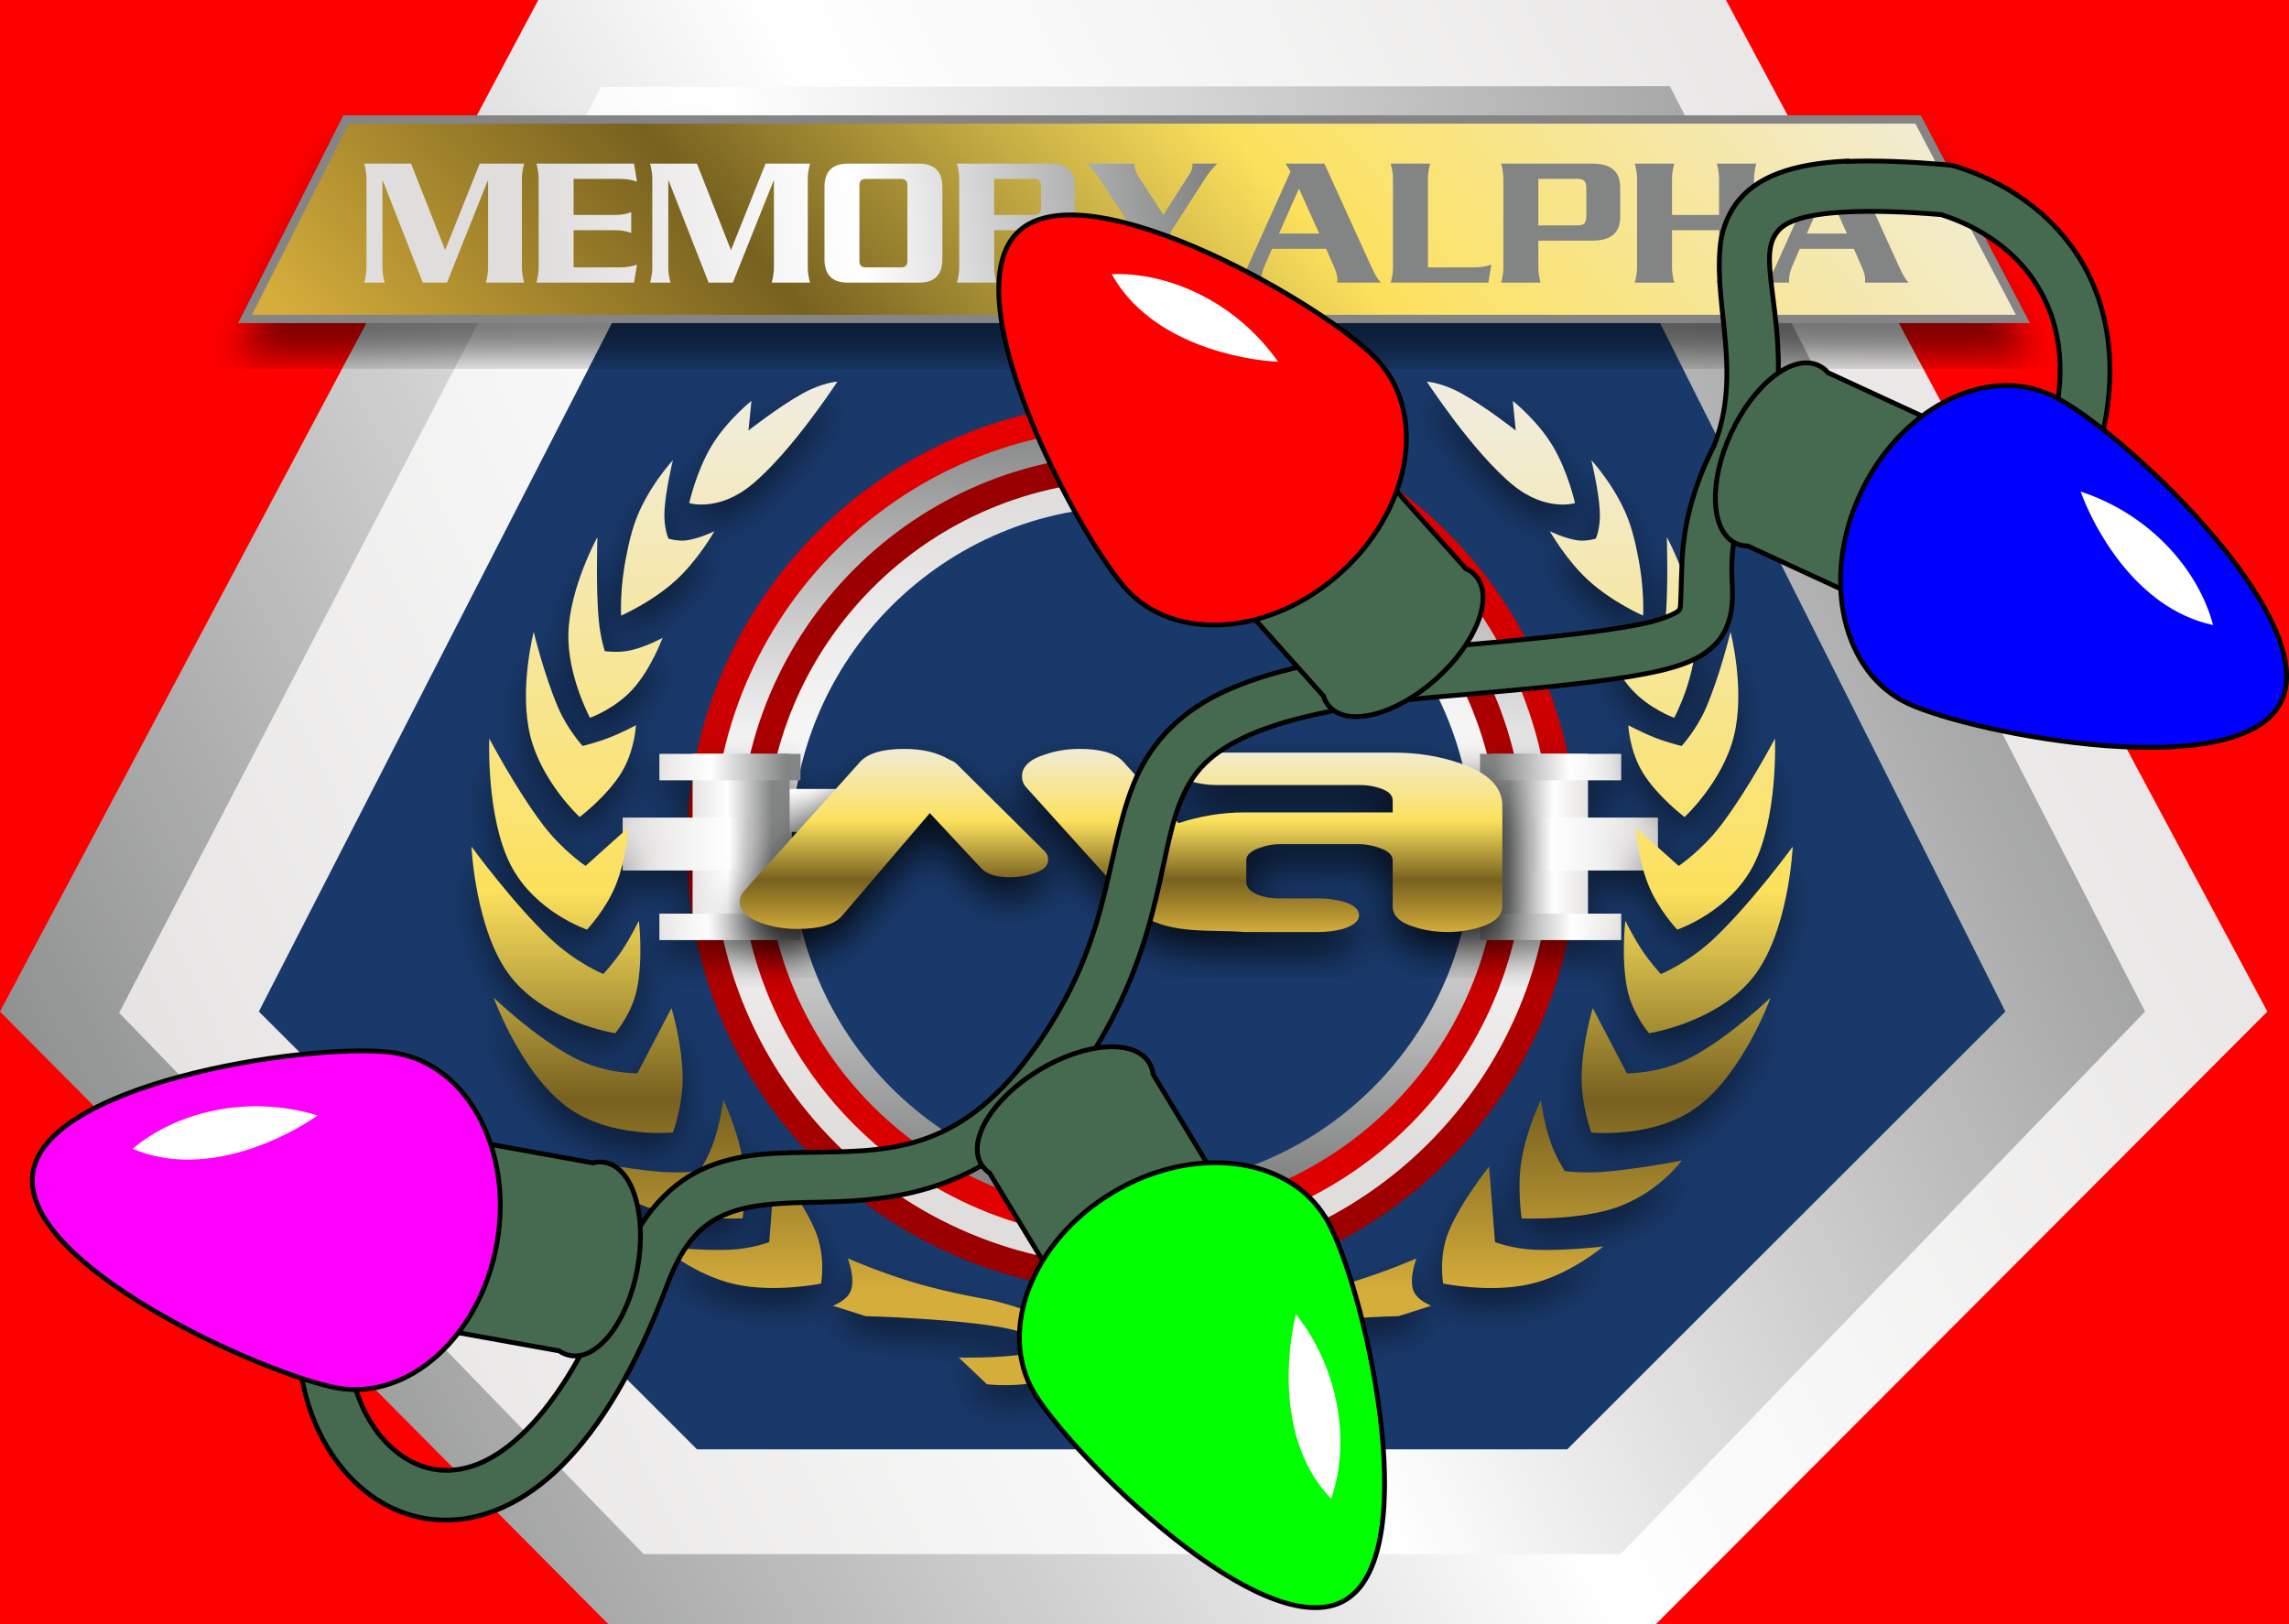
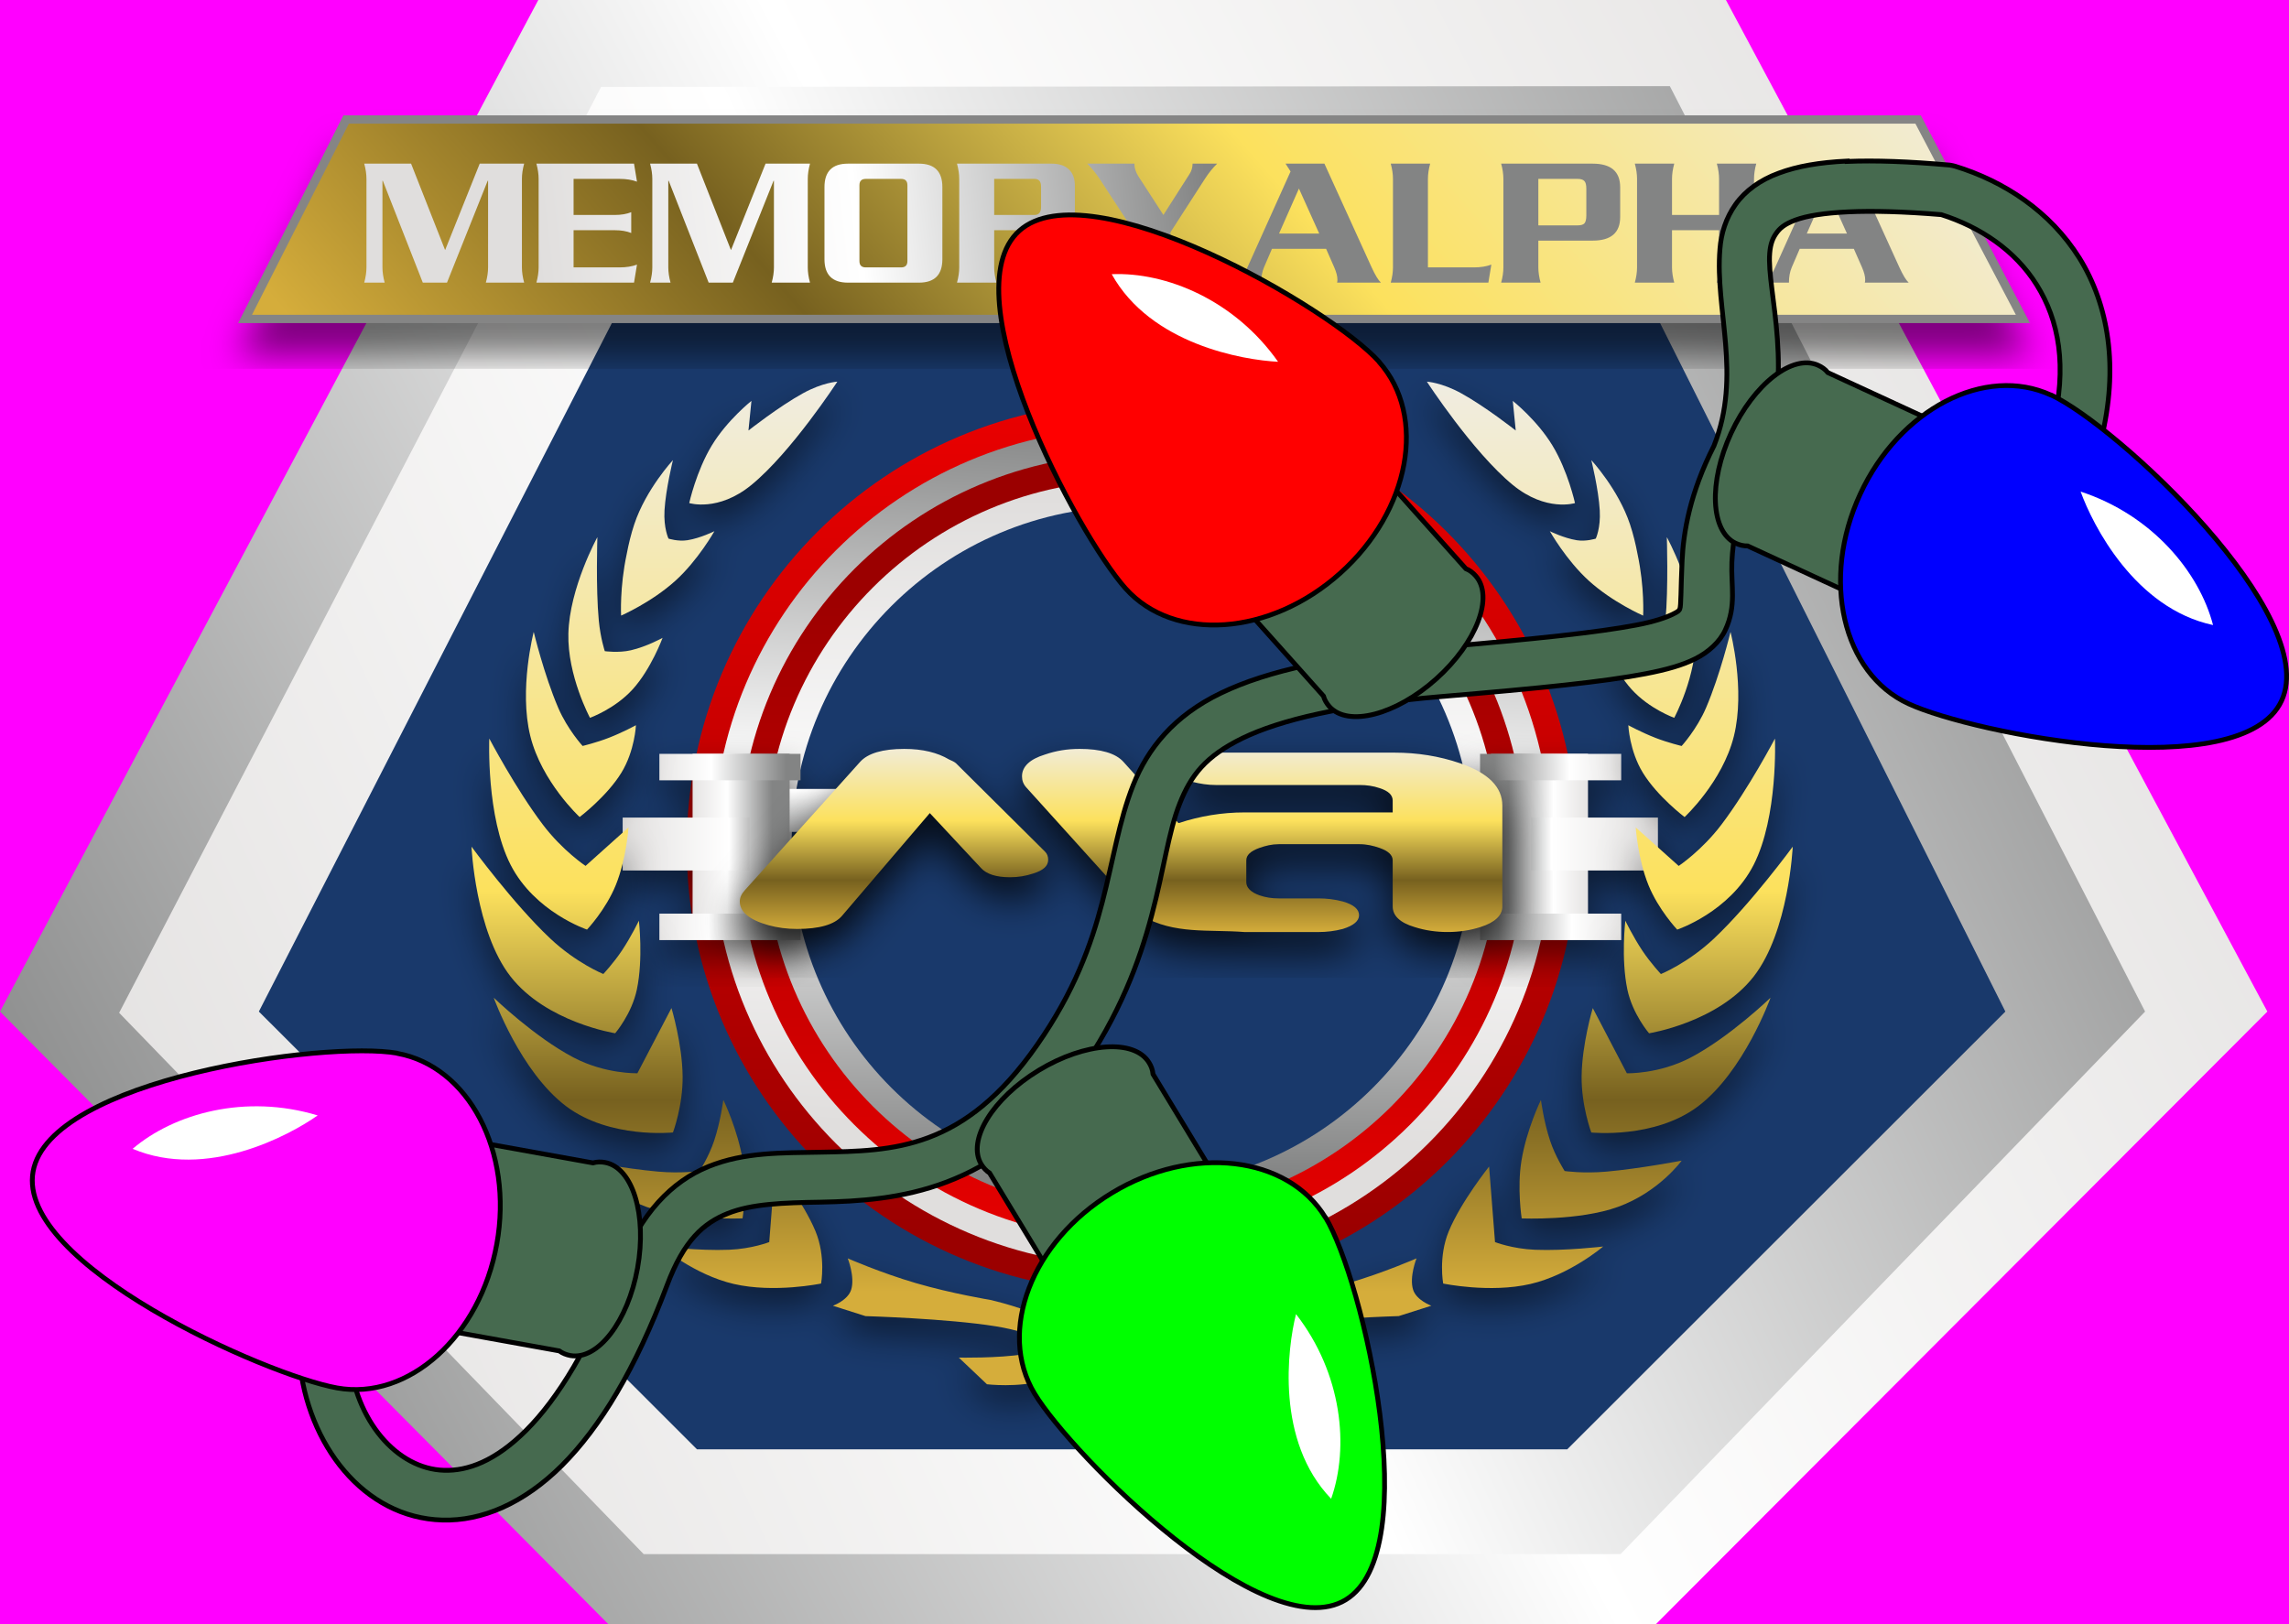
<svg xmlns="http://www.w3.org/2000/svg" xmlns:xlink="http://www.w3.org/1999/xlink" width="131.061" height="93">
  <defs>
    <linearGradient id="linearGradient3301">
      <stop stop-color="#838484" />
      <stop stop-color="#ffffff" offset="0.247" />
      <stop stop-color="#e0dedd" offset="1" />
    </linearGradient>
    <linearGradient id="linearGradient4161">
      <stop stop-color="#9b0000" />
      <stop stop-color="#f30000" offset="1" />
    </linearGradient>
    <linearGradient id="linearGradient4590">
      <stop stop-color="#efeeef" />
      <stop stop-color="#fce15d" offset="0.582" />
      <stop stop-color="#77611f" offset="0.8" />
      <stop stop-color="#d5ad3b" offset="1" />
    </linearGradient>
    <linearGradient id="linearGradient4540-Silver">
      <stop stop-color="#838484" />
      <stop stop-color="#ffffff" offset="0.52" />
      <stop stop-color="#e0dedd" offset="1" />
    </linearGradient>
    <linearGradient id="linearGradient4508-Gold">
      <stop stop-color="#efeeef" />
      <stop stop-color="#fce15d" offset="0.439" />
      <stop stop-color="#77611f" offset="0.737" />
      <stop stop-color="#d5ad3b" offset="1" />
    </linearGradient>
    <filter id="filter3903" width="1.5" height="1.5" x="-0.25" y="-0.25" color-interpolation-filters="sRGB">
      <feGaussianBlur in="SourceAlpha" stdDeviation="1" result="blur" />
      <feColorMatrix result="bluralpha" type="matrix" values="1 0 0 0 0 0 1 0 0 0 0 0 1 0 0 0 0 0 0.5 0" />
      <feOffset in="bluralpha" dx="0" dy="2" result="offsetBlur" />
      <feMerge>
        <feMergeNode in="offsetBlur" />
        <feMergeNode in="SourceGraphic" />
      </feMerge>
    </filter>
    <filter id="filter3931" width="1.5" height="1.5" x="-0.25" y="-0.25" color-interpolation-filters="sRGB">
      <feGaussianBlur in="SourceAlpha" stdDeviation="1" result="blur" />
      <feColorMatrix result="bluralpha" type="matrix" values="1 0 0 0 0 0 1 0 0 0 0 0 1 0 0 0 0 0 0.5 0" />
      <feOffset in="bluralpha" dx="0" dy="1" result="offsetBlur" />
      <feMerge>
        <feMergeNode in="offsetBlur" />
        <feMergeNode in="SourceGraphic" />
      </feMerge>
    </filter>
    <linearGradient id="linearGradient4540-Silver-0">
      <stop stop-color="#838484" />
      <stop stop-color="#ffffff" offset="0.52" />
      <stop stop-color="#e0dedd" offset="1" />
    </linearGradient>
    <linearGradient id="linearGradient4540-Silver-1">
      <stop stop-color="#838484" />
      <stop stop-color="#ffffff" offset="0.52" />
      <stop stop-color="#e0dedd" offset="1" />
    </linearGradient>
    <linearGradient id="linearGradient4540-Silver-7">
      <stop stop-color="#838484" />
      <stop stop-color="#ffffff" offset="0.52" />
      <stop stop-color="#e0dedd" offset="1" />
    </linearGradient>
    <linearGradient id="linearGradient4540-Silver-1-7">
      <stop stop-color="#838484" />
      <stop stop-color="#ffffff" offset="0.52" />
      <stop stop-color="#e0dedd" offset="1" />
    </linearGradient>
    <linearGradient id="linearGradient4540-Silver-0-7">
      <stop stop-color="#838484" />
      <stop stop-color="#ffffff" offset="0.52" />
      <stop stop-color="#e0dedd" offset="1" />
    </linearGradient>
    <linearGradient id="linearGradient3301-6">
      <stop stop-color="#838484" />
      <stop stop-color="#ffffff" offset="0.247" />
      <stop stop-color="#e0dedd" offset="1" />
    </linearGradient>
    <filter id="filter3765" width="1.5" height="1.5" x="-0.25" y="-0.25" color-interpolation-filters="sRGB">
      <feGaussianBlur in="SourceAlpha" stdDeviation="1" result="blur" />
      <feColorMatrix result="bluralpha" type="matrix" values="1 0 0 0 0 0 1 0 0 0 0 0 1 0 0 0 0 0 0.5 0" />
      <feOffset in="bluralpha" dx="0" dy="1" result="offsetBlur" />
      <feMerge>
        <feMergeNode in="offsetBlur" />
        <feMergeNode in="SourceGraphic" />
      </feMerge>
    </filter>
    <filter id="filter3779" width="1.5" height="1.5" x="-0.25" y="-0.25" color-interpolation-filters="sRGB">
      <feGaussianBlur in="SourceAlpha" stdDeviation="1" result="blur" />
      <feColorMatrix result="bluralpha" type="matrix" values="1 0 0 0 0 0 1 0 0 0 0 0 1 0 0 0 0 0 0.5 0" />
      <feOffset in="bluralpha" dx="0" dy="1" result="offsetBlur" />
      <feMerge>
        <feMergeNode in="offsetBlur" />
        <feMergeNode in="SourceGraphic" />
      </feMerge>
    </filter>
    <filter id="filter3958" width="1.5" height="1.5" x="-0.25" y="-0.25" color-interpolation-filters="sRGB">
      <feGaussianBlur in="SourceAlpha" stdDeviation="1" result="blur" />
      <feColorMatrix result="bluralpha" type="matrix" values="1 0 0 0 0 0 1 0 0 0 0 0 1 0 0 0 0 0 0.8 0" />
      <feOffset in="bluralpha" dx="0" dy="1" result="offsetBlur" />
      <feMerge>
        <feMergeNode in="offsetBlur" />
        <feMergeNode in="SourceGraphic" />
      </feMerge>
    </filter>
    <linearGradient xlink:href="#linearGradient4540-Silver" id="linearGradient3202" gradientUnits="userSpaceOnUse" x1="138" y1="118.362" x2="263" y2="52.362" />
    <linearGradient xlink:href="#linearGradient4540-Silver" id="linearGradient3204" gradientUnits="userSpaceOnUse" x1="261" y1="58.362" x2="138" y2="115.362" />
    <linearGradient xlink:href="#linearGradient4508-Gold" id="linearGradient3206" gradientUnits="userSpaceOnUse" x1="237.345" y1="24.433" x2="170.786" y2="80.059" />
    <linearGradient xlink:href="#linearGradient4540-Silver" id="linearGradient3208" gradientUnits="userSpaceOnUse" x1="455.489" y1="45.36" x2="340.223" y2="58.105" />
    <linearGradient xlink:href="#linearGradient4540-Silver" id="linearGradient3210" gradientUnits="userSpaceOnUse" x1="455.489" y1="45.36" x2="340.223" y2="58.105" />
    <linearGradient xlink:href="#linearGradient4540-Silver" id="linearGradient3212" gradientUnits="userSpaceOnUse" x1="455.489" y1="45.36" x2="340.223" y2="58.105" />
    <linearGradient xlink:href="#linearGradient4540-Silver" id="linearGradient3214" gradientUnits="userSpaceOnUse" x1="455.489" y1="45.36" x2="340.223" y2="58.105" />
    <linearGradient xlink:href="#linearGradient4540-Silver" id="linearGradient3216" gradientUnits="userSpaceOnUse" x1="455.489" y1="45.36" x2="340.223" y2="58.105" />
    <linearGradient xlink:href="#linearGradient4540-Silver" id="linearGradient3218" gradientUnits="userSpaceOnUse" x1="455.489" y1="45.36" x2="340.223" y2="58.105" />
    <linearGradient xlink:href="#linearGradient4540-Silver" id="linearGradient3220" gradientUnits="userSpaceOnUse" x1="455.489" y1="45.36" x2="340.223" y2="58.105" />
    <linearGradient xlink:href="#linearGradient4540-Silver" id="linearGradient3223" gradientUnits="userSpaceOnUse" x1="455.489" y1="45.36" x2="340.223" y2="58.105" />
    <linearGradient xlink:href="#linearGradient4540-Silver" id="linearGradient3225" gradientUnits="userSpaceOnUse" x1="455.489" y1="45.36" x2="340.223" y2="58.105" />
    <linearGradient xlink:href="#linearGradient4540-Silver" id="linearGradient3227" gradientUnits="userSpaceOnUse" x1="455.489" y1="45.36" x2="340.223" y2="58.105" />
    <linearGradient xlink:href="#linearGradient4540-Silver" id="linearGradient3229" gradientUnits="userSpaceOnUse" x1="455.489" y1="45.36" x2="340.223" y2="58.105" />
    <linearGradient xlink:href="#linearGradient4540-Silver" id="linearGradient3231" gradientUnits="userSpaceOnUse" x1="455.489" y1="45.36" x2="340.223" y2="58.105" />
    <linearGradient xlink:href="#linearGradient4540-Silver" id="linearGradient3233" gradientUnits="userSpaceOnUse" x1="455.489" y1="45.36" x2="340.223" y2="58.105" />
    <linearGradient xlink:href="#linearGradient4540-Silver" id="linearGradient3235" gradientUnits="userSpaceOnUse" x1="455.489" y1="45.36" x2="340.223" y2="58.105" />
    <linearGradient xlink:href="#linearGradient4161" id="linearGradient3237" gradientUnits="userSpaceOnUse" x1="74.964" y1="80.857" x2="75.5" y2="27.286" />
    <linearGradient xlink:href="#linearGradient4540-Silver" id="linearGradient3239" gradientUnits="userSpaceOnUse" x1="75.5" y1="34.071" x2="73.179" y2="75.143" />
    <linearGradient xlink:href="#linearGradient4161" id="linearGradient3241" gradientUnits="userSpaceOnUse" x1="75.5" y1="43" x2="75.5" y2="88" />
    <linearGradient xlink:href="#linearGradient4540-Silver" id="linearGradient3243" gradientUnits="userSpaceOnUse" x1="74.786" y1="77.286" x2="74.964" y2="38.536" />
    <linearGradient xlink:href="#linearGradient4540-Silver" id="linearGradient3245" gradientUnits="userSpaceOnUse" gradientTransform="translate(129.6994 29.87555)" x1="-8.649" y1="56.621" x2="-8.649" y2="50.749" />
    <linearGradient xlink:href="#linearGradient4540-Silver-1" id="linearGradient3247" gradientUnits="userSpaceOnUse" gradientTransform="translate(128.5833 33.8846)" x1="-8.649" y1="56.621" x2="-8.649" y2="50.749" />
    <linearGradient xlink:href="#linearGradient4540-Silver" id="linearGradient3249" gradientUnits="userSpaceOnUse" gradientTransform="translate(32.51611 6.128592)" x1="85.151" y1="81.069" x2="80.227" y2="81.069" />
    <linearGradient xlink:href="#linearGradient4540-Silver" id="linearGradient3251" gradientUnits="userSpaceOnUse" gradientTransform="translate(33.01408 7.649792)" x1="85.467" y1="74.503" x2="77.196" y2="74.44" />
    <linearGradient xlink:href="#linearGradient4540-Silver-0" id="linearGradient3253" gradientUnits="userSpaceOnUse" gradientTransform="translate(33.01408 16.7997)" x1="85.214" y1="74.376" x2="77.196" y2="74.44" />
    <linearGradient xlink:href="#linearGradient3301" id="linearGradient3255" gradientUnits="userSpaceOnUse" gradientTransform="matrix(1 0 0 1.297297 -0.1510996 -23.71091)" x1="117.539" y1="85.236" x2="108.764" y2="85.236" />
    <linearGradient xlink:href="#linearGradient4540-Silver-7" id="linearGradient3257" gradientUnits="userSpaceOnUse" gradientTransform="translate(129.6994 29.87555)" x1="-8.649" y1="56.621" x2="-8.649" y2="50.749" />
    <linearGradient xlink:href="#linearGradient4540-Silver-1-7" id="linearGradient3259" gradientUnits="userSpaceOnUse" gradientTransform="translate(128.5833 33.8846)" x1="-8.649" y1="56.621" x2="-8.649" y2="50.749" />
    <linearGradient xlink:href="#linearGradient4540-Silver-7" id="linearGradient3261" gradientUnits="userSpaceOnUse" gradientTransform="translate(32.51611 6.128592)" x1="85.151" y1="81.069" x2="80.227" y2="81.069" />
    <linearGradient xlink:href="#linearGradient4540-Silver-7" id="linearGradient3263" gradientUnits="userSpaceOnUse" gradientTransform="translate(33.01408 7.649792)" x1="85.467" y1="74.503" x2="77.196" y2="74.44" />
    <linearGradient xlink:href="#linearGradient4540-Silver-0-7" id="linearGradient3265" gradientUnits="userSpaceOnUse" gradientTransform="translate(33.01408 16.7997)" x1="85.214" y1="74.376" x2="77.196" y2="74.44" />
    <linearGradient xlink:href="#linearGradient3301-6" id="linearGradient3267" gradientUnits="userSpaceOnUse" gradientTransform="matrix(1 0 0 1.297297 -0.1510996 -23.71091)" x1="117.539" y1="85.236" x2="108.764" y2="85.236" />
    <linearGradient xlink:href="#linearGradient4508-Gold" id="linearGradient3269" gradientUnits="userSpaceOnUse" gradientTransform="matrix(0.587705 0 0 0.587705 143.8609 56.09982)" x1="86.679" y1="42.413" x2="86.679" y2="59.429" />
    <linearGradient xlink:href="#linearGradient4590" id="linearGradient3271" gradientUnits="userSpaceOnUse" gradientTransform="translate(-0.3243775 0)" x1="214" y1="57.362" x2="214" y2="112.362" />
    <path id="cap" fill="#466a4f" stroke="#000000" stroke-width="0.25" d="m 82.78 44.2 l 5.36 6 c 0.06 0.21 0.17 0.39 0.31 0.55 0.97 1.08 3.46 0.44 5.56 -1.44 2.1 -1.88 3.02 -4.28 2.05 -5.37 -0.14 -0.16 -0.31 -0.29 -0.51 -0.37 l -5.36 -6 z" />
    <path id="bulb" stroke="#000000" stroke-width="0.25" stroke-linejoin="round" d="m 91.03 32.8 c 2.52 2.82 1.62 7.76 -2.02 11.01 -3.64 3.26 -8.65 3.61 -11.17 0.79 -2.52 -2.82 -9.18 -15.36 -5.53 -18.62 3.64 -3.26 16.2 4 18.73 6.82 z" />
    <path id="gleam" fill="#ffffff" d="m 85.78 32.8 c -1.82 -0.09 -6.63 -0.91 -8.66 -4.56 2.84 -0.12 6.4 1.35 8.66 4.56 z" />
  </defs>
-   <rect width="100%" height="100%" fill="#ff0000" />
+   <rect width="100%" height="100%" fill="#ff00ff" />
  <g transform="translate(-135.1786 -38.36218)">
    <path d="M 166 38.362 135.179 96.291 170 131.362 l 60 0 35 -35.071 -31 -57.929 z" fill="url(#linearGradient3202)" />
    <path d="M 142 96.362 169.595 43.339 230.789 43.296 258 96.291 l -30.035 31.071 -55.93 0 z" fill="url(#linearGradient3204)" />
    <path d="m 150 96.291 25.088 25.071 49.825 0 L 250 96.291 226.68 49.785 173.767 49.928 z" fill="#19396b" />
    <path d="m 149.214 57.362 5.786 -12 90 0 6 12 z" fill="url(#linearGradient3206)" transform="matrix(1.00008 0 0 0.9517445 -0.01595527 2.032081)" stroke="#858585" stroke-width="0.5" filter="url(#filter3903)" />
    <g fill="url(#linearGradient3235)" transform="matrix(0.3327476 0 0 0.3327476 52.6846 33.81543)">
      <g fill="url(#linearGradient3220)">
        <path fill="url(#linearGradient3208)" d="m 338.111 62.308 -6.592 0 c 0.256 -0.939 0.384 -1.813 0.384 -2.624 l 0 -14.912 -0.064 0 -7.008 17.536 -4.16 0 -6.88 -17.536 -0.064 0 0 14.912 c -1e-5 0.811 0.128 1.685 0.384 2.624 l -3.52 0 c 0.256 -0.939 0.384 -1.813 0.384 -2.624 l 0 -15.232 c -10e-6 -0.811 -0.128 -1.685 -0.384 -2.624 l 8.064 0 5.856 14.88 5.952 -14.88 7.648 0 c -0.256 0.939 -0.384 1.813 -0.384 2.624 l 0 15.232 c -3e-5 0.811 0.128 1.685 0.384 2.624" />
        <path fill="url(#linearGradient3210)" d="m 357.528 59.204 -0.512 3.104 -16.8 0 c 0.256 -0.939 0.384 -1.813 0.384 -2.624 l 0 -15.232 c -10e-6 -0.811 -0.128 -1.685 -0.384 -2.624 l 16.8 0 0.512 3.104 c -0.853 -0.32 -1.856 -0.48 -3.008 -0.48 l -7.904 0 0 6.208 7.072 0 c 1.109 1.2e-5 2.059 -0.16 2.848 -0.48 l 0 3.584 c -0.789 -0.32 -1.739 -0.48 -2.848 -0.48 l -7.072 0 0 6.4 7.904 0 c 1.152 3e-6 2.155 -0.16 3.008 -0.48" />
        <path fill="url(#linearGradient3212)" d="m 387.298 62.308 -6.592 0 c 0.256 -0.939 0.384 -1.813 0.384 -2.624 l 0 -14.912 -0.064 0 -7.008 17.536 -4.16 0 -6.88 -17.536 -0.064 0 0 14.912 c -1e-5 0.811 0.128 1.685 0.384 2.624 l -3.52 0 c 0.256 -0.939 0.384 -1.813 0.384 -2.624 l 0 -15.232 c -10e-6 -0.811 -0.128 -1.685 -0.384 -2.624 l 8.064 0 5.856 14.88 5.952 -14.88 7.648 0 c -0.256 0.939 -0.384 1.813 -0.384 2.624 l 0 15.232 c -3e-5 0.811 0.128 1.685 0.384 2.624" />
        <path fill="url(#linearGradient3214)" d="m 410.075 58.276 c -3e-5 2.688 -1.344 4.032 -4.032 4.032 l -12.224 0 c -2.688 0 -4.032 -1.344 -4.032 -4.032 l 0 -12.416 c -10e-6 -2.688 1.344 -4.032 4.032 -4.032 l 12.224 0 c 2.688 2.1e-5 4.032 1.344 4.032 4.032 l 0 12.416 m -6.016 0.32 0 -13.056 c -2e-5 -0.725 -0.363 -1.088 -1.088 -1.088 l -6.08 0 c -0.725 1.8e-5 -1.088 0.363 -1.088 1.088 l 0 13.056 c -1e-5 0.725 0.363 1.088 1.088 1.088 l 6.08 0 c 0.725 3e-6 1.088 -0.363 1.088 -1.088" />
        <path fill="url(#linearGradient3216)" d="m 433.807 62.308 -6.816 0 -3.52 -9.024 -4.48 0 0 6.4 c -1e-5 0.811 0.128 1.685 0.384 2.624 l -6.784 0 c 0.256 -0.939 0.384 -1.813 0.384 -2.624 l 0 -15.232 c -10e-6 -0.811 -0.128 -1.685 -0.384 -2.624 l 16.32 0 c 1.301 2.1e-5 2.304 0.352 3.008 1.056 0.64 0.661 0.96 1.579 0.96 2.752 l 0 4.352 c -2e-5 1.984 -1.056 3.115 -3.168 3.392 l 2.496 6.304 c 0.448 1.131 0.981 2.005 1.6 2.624 m -6.752 -13.024 0 -3.52 c -2e-5 -0.875 -0.373 -1.312 -1.12 -1.312 l -6.944 0 0 6.208 6.944 0 c 0.747 1.2e-5 1.12 -0.459 1.12 -1.376" />
        <path fill="url(#linearGradient3218)" d="m 457.355 41.828 c -0.747 0.725 -1.451 1.6 -2.112 2.624 l -5.92 9.184 0 6.048 c -2e-5 0.811 0.128 1.685 0.384 2.624 l -7.04 0 c 0.256 -0.939 0.384 -1.813 0.384 -2.624 l 0 -6.176 -5.92 -9.056 c -0.661 -1.003 -1.376 -1.877 -2.144 -2.624 l 8.128 0 c -10e-6 0.747 0.235 1.483 0.704 2.208 l 4.288 6.624 4.512 -7.072 c 0.32 -0.491 0.491 -1.077 0.512 -1.76 l 4.224 0" />
      </g>
      <g fill="url(#linearGradient3233)">
        <path fill="url(#linearGradient3223)" d="m 485.541 62.308 -7.552 0 c 0.043 -0.128 0.064 -0.299 0.064 -0.512 -2e-5 -0.576 -0.181 -1.28 -0.544 -2.112 l -1.408 -3.2 -9.312 0 -1.376 3.2 c -0.32 0.747 -0.48 1.621 -0.48 2.624 l -3.936 0 c 0.725 -1.024 1.248 -1.899 1.568 -2.624 l 7.424 -16.512 -0.864 -1.344 6.688 0 8.128 17.856 c 0.619 1.344 1.152 2.219 1.6 2.624 m -10.624 -8.448 -3.488 -7.744 -3.424 7.744 6.912 0" />
        <path fill="url(#linearGradient3225)" d="m 504.538 59.204 -0.512 3.104 -16.8 0 c 0.256 -0.939 0.384 -1.813 0.384 -2.624 l 0 -15.232 c 0 -0.811 -0.128 -1.685 -0.384 -2.624 l 6.784 0 c -0.256 0.939 -0.384 1.813 -0.384 2.624 l 0 15.232 7.904 0 c 1.152 3e-6 2.155 -0.16 3.008 -0.48" />
        <path fill="url(#linearGradient3227)" d="m 526.706 51.012 c -2e-5 2.709 -1.579 4.064 -4.736 4.064 l -9.344 0 0 4.608 c -10e-6 0.811 0.128 1.685 0.384 2.624 l -6.784 0 c 0.256 -0.939 0.384 -1.813 0.384 -2.624 l 0 -15.232 c 0 -0.811 -0.128 -1.685 -0.384 -2.624 l 15.744 0 c 3.157 2.1e-5 4.736 1.355 4.736 4.064 l 0 5.12 m -5.824 -0.256 0 -4.608 c -2e-5 -0.64 -0.107 -1.077 -0.32 -1.312 -0.213 -0.256 -0.608 -0.384 -1.184 -0.384 l -6.752 0 0 8 6.752 0 c 0.576 1e-5 0.971 -0.117 1.184 -0.352 0.213 -0.256 0.32 -0.704 0.32 -1.344" />
        <path fill="url(#linearGradient3229)" d="m 550.122 62.308 -6.784 0 c 0.256 -0.939 0.384 -1.813 0.384 -2.624 l 0 -6.4 -8.096 0 0 6.4 c -10e-6 0.811 0.128 1.685 0.384 2.624 l -6.784 0 c 0.256 -0.939 0.384 -1.813 0.384 -2.624 l 0 -15.232 c 0 -0.811 -0.128 -1.685 -0.384 -2.624 l 6.784 0 c -0.256 0.939 -0.384 1.813 -0.384 2.624 l 0 6.208 8.096 0 0 -6.208 c -2e-5 -0.811 -0.128 -1.685 -0.384 -2.624 l 6.784 0 c -0.256 0.939 -0.384 1.813 -0.384 2.624 l 0 15.232 c -2e-5 0.811 0.128 1.685 0.384 2.624" />
        <path fill="url(#linearGradient3231)" d="m 576.354 62.308 -7.552 0 c 0.043 -0.128 0.064 -0.299 0.064 -0.512 -2e-5 -0.576 -0.181 -1.28 -0.544 -2.112 l -1.408 -3.2 -9.312 0 -1.376 3.2 c -0.32 0.747 -0.48 1.621 -0.48 2.624 l -3.936 0 c 0.725 -1.024 1.248 -1.899 1.568 -2.624 l 7.424 -16.512 -0.864 -1.344 6.688 0 8.128 17.856 c 0.619 1.344 1.152 2.219 1.6 2.624 m -10.624 -8.448 -3.488 -7.744 -3.424 7.744 6.912 0" />
      </g>
    </g>
    <path transform="translate(124.5 28.36218)" d="M 101 58.5 C 101 72.583 89.583 84 75.5 84 61.417 84 50 72.583 50 58.5 50 44.417 61.417 33 75.5 33 c 14.03 0 25.425 11.334 25.5 25.364" fill="url(#linearGradient3237)" />
    <path transform="translate(124.5 28.36218)" d="m 99.5 58.5 c 0 13.255 -10.745 24 -24 24 -13.255 0 -24 -10.745 -24 -24 0 -13.255 10.745 -24 24 -24 13.205 0 23.929 10.667 24 23.872" fill="url(#linearGradient3239)" />
    <path transform="translate(124.5 28.36218)" d="M 98 58.5 C 98 70.926 87.926 81 75.5 81 63.074 81 53 70.926 53 58.5 53 46.074 63.074 36 75.5 36 87.879 36 97.933 46 98 58.38" fill="url(#linearGradient3241)" />
    <path transform="translate(124.5 28.36218)" d="m 96.5 58.5 c 0 11.598 -9.402 21 -21 21 -11.598 0 -21 -9.402 -21 -21 0 -11.598 9.402 -21 21 -21 11.554 0 20.938 9.334 21 20.888" fill="url(#linearGradient3243)" />
    <path transform="translate(124.5 28.36218)" d="M 95 58.5 C 95 69.27 86.27 78 75.5 78 64.73 78 56 69.27 56 58.5 56 47.73 64.73 39 75.5 39 c 10.729 0 19.442 8.667 19.5 19.396" fill="#19396b" />
    <g transform="translate(61.71227 0.2008477)" filter="url(#filter3779)">
      <rect y="83.34" x="116.631" height="2.462" width="5.682" fill="url(#linearGradient3245)" />
      <rect y="87.349" x="115.514" height="2.462" width="5.682" fill="url(#linearGradient3247)" />
      <rect y="81.326" x="113.122" height="10.607" width="5.556" fill="url(#linearGradient3249)" />
      <rect y="81.332" x="111.221" height="1.515" width="8.081" fill="url(#linearGradient3251)" />
      <rect y="90.482" x="111.221" height="1.515" width="8.081" fill="url(#linearGradient3253)" />
      <rect y="84.981" x="109.118" height="3.03" width="7.26" fill="url(#linearGradient3255)" />
    </g>
    <g filter="url(#filter3765)" transform="matrix(-1 0 0 1 339.2245 0.2008477)">
      <rect y="83.34" x="116.631" height="2.462" width="5.682" fill="url(#linearGradient3257)" />
      <rect y="87.349" x="115.514" height="2.462" width="5.682" fill="url(#linearGradient3259)" />
      <rect y="81.326" x="113.122" height="10.607" width="5.556" fill="url(#linearGradient3261)" />
      <rect y="81.332" x="111.221" height="1.515" width="8.081" fill="url(#linearGradient3263)" />
      <rect y="90.482" x="111.221" height="1.515" width="8.081" fill="url(#linearGradient3265)" />
      <rect y="84.981" x="109.118" height="3.03" width="7.26" fill="url(#linearGradient3267)" />
    </g>
    <path fill="url(#linearGradient3269)" filter="url(#filter3958)" d="m 188.914 81.806 c -1.081 9e-6 -1.827 0.217 -2.219 0.656 l -5.781 6.438 c -0.172 0.188 -0.25 0.374 -0.25 0.562 0 0.517 0.481 0.921 1.438 1.188 0.454 0.125 0.92 0.188 1.438 0.188 1.113 0 1.874 -0.217 2.25 -0.656 l 4.406 -5.156 2.562 2.75 c 0.282 0.313 0.763 0.469 1.469 0.469 0.392 2e-6 0.78 -0.062 1.156 -0.188 0.501 -0.157 0.75 -0.374 0.75 -0.688 -2e-5 -0.157 -0.047 -0.297 -0.156 -0.406 l -4.469 -4.438 c -0.094 -0.078 -0.203 -0.125 -0.344 -0.188 -0.58 -0.345 -1.325 -0.531 -2.25 -0.531 z m 8.781 0 c -0.611 9e-6 -1.17 0.093 -1.719 0.281 -0.768 0.235 -1.156 0.608 -1.156 1.094 -1e-5 0.204 0.062 0.39 0.219 0.562 l 5.812 6.438 c 1.583 0.941 3.37 0.673 5.125 0.812 l 3.719 0 c 0.392 10e-7 0.811 -0.047 1.219 -0.156 0.549 -0.172 0.812 -0.405 0.812 -0.688 -1e-5 -0.298 -0.264 -0.531 -0.812 -0.688 -0.407 -0.11 -0.827 -0.156 -1.219 -0.156 l -2 0 c -0.345 2e-6 -0.655 -0.047 -0.969 -0.156 -0.439 -0.157 -0.656 -0.39 -0.656 -0.656 l 0 -1.094 c -1e-5 -0.266 0.217 -0.468 0.656 -0.625 0.313 -0.11 0.624 -0.187 0.969 -0.188 l 4.062 0 c 0.345 5e-6 0.687 0.078 1 0.188 0.439 0.157 0.656 0.359 0.656 0.625 l 0 2.312 c -1e-5 0.454 0.357 0.812 1.094 1.031 0.533 0.172 1.092 0.25 1.656 0.25 0.564 10e-7 1.123 -0.078 1.656 -0.25 0.737 -0.235 1.094 -0.592 1.094 -1.031 l 0 -5.062 c -2e-5 -0.925 -0.699 -1.639 -2.125 -2.125 -1.05 -0.36 -2.153 -0.531 -3.281 -0.531 l -9 0 c -0.407 9e-6 -0.796 0.047 -1.156 0.156 -0.533 0.141 -0.781 0.358 -0.781 0.656 0 0.298 0.264 0.515 0.812 0.656 0.376 0.094 0.749 0.156 1.156 0.156 l 7.219 0 c 0.345 7e-6 0.687 0.047 1 0.156 0.439 0.141 0.656 0.343 0.656 0.625 l 0 0.594 -7.438 0 c -1.128 6e-6 -2.231 0.186 -3.281 0.531 -0.01 0.004 -0.021 -0.004 -0.031 0 l -2.75 -3.062 c -0.392 -0.439 -1.137 -0.656 -2.219 -0.656 z" transform="matrix(1.141533 0 0 1.141533 -28.69814 -12.13477)" />
    <path d="m 178.203 66.133 c 2.299 -1.885 4.92 -5.916 4.92 -5.916 0 0 -0.84 0.046 -1.96 0.662 -1.394 0.767 -3.129 2.136 -3.129 2.136 l 0.17 -1.696 c 0 0 -1.381 1.094 -2.263 2.542 -0.899 1.478 -1.299 3.31 -1.299 3.31 0 0 1.656 0.523 3.56 -1.038 z m -4.36 5.493 c 1.305 -1.181 2.241 -2.844 2.241 -2.844 0 0 -0.797 0.397 -1.539 0.516 -0.539 0.087 -1.09 -0.092 -1.09 -0.092 0 0 -0.286 -0.597 -0.229 -1.615 0.069 -1.212 0.483 -2.88 0.483 -2.88 0 0 -1.545 1.667 -2.213 3.672 -0.188 0.563 -0.328 1.148 -0.435 1.715 -0.409 1.907 -0.32 3.517 -0.32 3.517 0 0 1.736 -0.755 3.102 -1.99 z m -2.442 6.214 c 1.059 -1.167 1.715 -2.951 1.715 -2.951 0 0 -0.897 0.5 -1.819 0.713 -0.702 0.162 -1.489 0.05 -1.489 0.05 0 0 -0.246 -0.726 -0.345 -1.764 -0.175 -1.851 -0.08 -4.766 -0.08 -4.766 0 0 -1.595 2.9 -1.661 5.52 -0.061 2.418 1.237 4.827 1.237 4.827 0 0 1.422 -0.507 2.44 -1.628 z m -3.034 7.311 c 0 0 1.551 -1.17 2.389 -2.536 0.772 -1.259 0.834 -2.722 0.834 -2.722 0 0 -0.748 0.409 -1.544 0.718 -0.728 0.283 -1.509 0.469 -1.509 0.469 0 0 -0.866 -0.945 -1.398 -2.187 -0.808 -1.885 -1.401 -4.343 -1.401 -4.343 0 0 -0.858 3.291 -0.195 5.964 0.651 2.627 2.824 4.637 2.824 4.637 z m 0.424 6.445 c 0 0 1.07 -1.128 1.646 -2.549 0.61 -1.503 0.728 -3.303 0.728 -3.303 l -2.459 2.205 c 0 0 -1.321 -0.875 -2.456 -2.377 -1.554 -2.056 -3.056 -4.916 -3.056 -4.916 0 0 -0.189 4.476 1.221 7.233 1.388 2.713 4.376 3.708 4.376 3.708 z m 1.611 5.937 c 0 0 0.944 -1.094 1.241 -2.502 0.373 -1.772 0.116 -3.944 0.116 -3.944 0 0 -0.43 0.9 -0.979 1.722 -0.462 0.693 -1.057 1.331 -1.057 1.331 0 0 -1.542 -0.621 -3.048 -2.041 -2.119 -1.999 -4.5 -5.252 -4.5 -5.252 0 0 0.22 4.853 2.237 7.438 2.053 2.63 5.989 3.248 5.989 3.248 z m 3.308 5.682 c 0 0 0.575 -1.53 0.554 -3.222 -0.022 -1.862 -0.639 -3.902 -0.639 -3.902 l -1.951 3.732 c 0 0 -1.832 0.059 -3.662 -0.904 -2.241 -1.178 -4.564 -3.422 -4.564 -3.422 0 0 1.52 4.241 4.154 6.222 2.493 1.875 6.108 1.495 6.108 1.495 z m 3.986 4.919 c 0 0 0.27 -1.725 0.015 -3.296 -0.293 -1.805 -1.117 -3.489 -1.117 -3.489 0 0 -0.156 1.232 -0.526 2.341 -0.302 0.906 -0.831 1.73 -0.831 1.73 0 0 -1.046 0.155 -2.378 0.036 -1.911 -0.169 -4.322 -0.63 -4.322 -0.63 0 0 1.302 1.801 3.647 2.648 2.232 0.806 5.512 0.659 5.512 0.659 z m 1.866 -2.968 -0.339 4.325 c 0 0 -0.983 0.387 -2.293 0.44 -1.727 0.071 -3.898 -0.186 -3.898 -0.186 0 0 1.899 1.621 4.163 2.145 2.315 0.536 4.996 -0.024 4.996 -0.024 0 0 0.286 -1.529 -0.318 -2.992 -0.703 -1.7 -2.311 -3.708 -2.311 -3.708 z m 15.903 8.91 c -1.449 -0.8 -3.606 -1.277 -3.606 -1.277 0 0 -2.173 -0.354 -4.234 -0.956 -2.009 -0.586 -3.908 -1.419 -3.908 -1.419 0 0 0.426 1.061 0.197 1.795 -0.191 0.612 -1.045 0.919 -1.045 0.919 l 1.866 0.594 c 0 0 4.71 0.137 7.465 0.585 2.443 0.397 2.967 1.111 2.967 1.111 0 0 -0.298 0.314 -1.348 0.483 -1.498 0.242 -3.741 0.196 -3.741 0.196 l 1.611 1.527 c 0 0 1.766 0.216 3.291 -0.226 1.395 -0.404 2.561 -1.47 2.561 -1.47 0 0 -0.685 -1.092 -2.076 -1.86 z m 26.333 -47.942 c 1.904 1.561 3.56 1.038 3.56 1.038 0 0 -0.4 -1.832 -1.299 -3.31 -0.881 -1.448 -2.263 -2.542 -2.263 -2.542 l 0.169 1.696 c 0 0 -1.735 -1.37 -3.129 -2.136 -1.12 -0.616 -1.959 -0.662 -1.959 -0.662 0 0 2.622 4.031 4.921 5.916 z m 4.36 5.493 c 1.365 1.235 3.102 1.99 3.102 1.99 0 0 0.089 -1.608 -0.319 -3.514 -0.106 -0.568 -0.247 -1.155 -0.435 -1.719 -0.669 -2.005 -2.213 -3.672 -2.213 -3.672 0 0 0.414 1.668 0.483 2.88 0.058 1.018 -0.229 1.615 -0.229 1.615 0 0 -0.551 0.179 -1.09 0.092 -0.742 -0.12 -1.539 -0.516 -1.539 -0.516 0 0 0.936 1.663 2.241 2.844 z m 0.727 3.263 c 0 0 0.656 1.784 1.715 2.951 1.018 1.122 2.44 1.628 2.44 1.628 0 0 1.298 -2.409 1.237 -4.827 -0.066 -2.62 -1.661 -5.52 -1.661 -5.52 0 0 0.096 2.915 -0.079 4.766 -0.098 1.039 -0.345 1.764 -0.345 1.764 0 0 -0.787 0.112 -1.489 -0.05 -0.921 -0.213 -1.818 -0.713 -1.818 -0.713 z m 3.07 5.722 c -0.796 -0.309 -1.544 -0.718 -1.544 -0.718 0 0 0.063 1.464 0.834 2.722 0.837 1.366 2.388 2.536 2.388 2.536 0 0 2.172 -2.01 2.824 -4.637 0.663 -2.673 -0.194 -5.964 -0.194 -5.964 0 0 -0.593 2.458 -1.401 4.343 -0.532 1.242 -1.398 2.188 -1.398 2.188 0 0 -0.781 -0.186 -1.509 -0.469 z m 1.34 7.339 -2.459 -2.205 c 0 0 0.118 1.801 0.728 3.303 0.576 1.421 1.646 2.549 1.646 2.549 0 0 2.988 -0.995 4.376 -3.707 1.41 -2.757 1.221 -7.233 1.221 -7.233 0 0 -1.502 2.86 -3.056 4.916 -1.135 1.501 -2.456 2.377 -2.456 2.377 z m 2.03 4.15 c -1.506 1.42 -3.048 2.041 -3.048 2.041 0 0 -0.595 -0.638 -1.057 -1.331 -0.548 -0.822 -0.979 -1.722 -0.979 -1.722 0 0 -0.257 2.171 0.116 3.944 0.297 1.408 1.241 2.502 1.241 2.502 0 0 3.936 -0.618 5.989 -3.248 2.018 -2.585 2.237 -7.438 2.237 -7.438 0 0 -2.381 3.254 -4.5 5.252 z m -4.998 7.723 -1.951 -3.732 c 0 0 -0.617 2.04 -0.639 3.902 -0.02 1.692 0.554 3.222 0.554 3.222 0 0 3.614 0.38 6.108 -1.495 2.634 -1.981 4.154 -6.222 4.154 -6.222 0 0 -2.323 2.243 -4.564 3.422 -1.83 0.962 -3.662 0.904 -3.662 0.904 z m -3.562 5.597 c 0 0 -0.529 -0.824 -0.831 -1.73 -0.37 -1.108 -0.526 -2.341 -0.526 -2.341 0 0 -0.824 1.684 -1.117 3.489 -0.256 1.572 0.015 3.296 0.015 3.296 0 0 3.281 0.147 5.513 -0.659 2.345 -0.847 3.647 -2.648 3.647 -2.648 0 0 -2.411 0.461 -4.322 0.63 -1.332 0.118 -2.378 -0.036 -2.378 -0.036 z m -1.693 4.511 c -1.31 -0.054 -2.293 -0.44 -2.293 -0.44 l -0.339 -4.325 c 0 0 -1.608 2.008 -2.311 3.708 -0.604 1.462 -0.318 2.992 -0.318 2.992 0 0 2.681 0.561 4.996 0.024 2.264 -0.524 4.164 -2.145 4.164 -2.145 0 0 -2.171 0.257 -3.898 0.186 z m -6.984 2.287 c -0.229 -0.734 0.197 -1.795 0.197 -1.795 0 0 -1.899 0.833 -3.908 1.419 -2.061 0.601 -4.234 0.956 -4.234 0.956 0 0 -2.157 0.477 -3.606 1.277 -1.391 0.768 -2.077 1.86 -2.077 1.86 0 0 1.166 1.066 2.561 1.47 1.525 0.442 3.291 0.226 3.291 0.226 l 1.611 -1.527 c 0 0 -2.243 0.046 -3.741 -0.196 -1.049 -0.169 -1.347 -0.483 -1.347 -0.483 0 0 0.524 -0.714 2.967 -1.111 2.754 -0.448 7.464 -0.585 7.464 -0.585 l 1.866 -0.594 c 2.1e-4 -3.2e-4 -0.854 -0.307 -1.045 -0.919 z" fill="url(#linearGradient3271)" filter="url(#filter3931)" />
    <g transform="translate(114 23) scale(1.1)">
      <path fill="#466a4f" stroke="#000000" stroke-width="0.25" d="m 115.4 22.35 c -1.45 0.07 -2.6 0.27 -3.56 0.63 -0.96 0.35 -1.74 0.91 -2.25 1.63 -0.51 0.72 -0.75 1.52 -0.81 2.31 -0.27 3.18 1.15 6.55 -0.31 10.25 -1.26 2.48 -1.59 4.5 -1.66 5.97 -0.07 1.5 -0.05 2.38 -0.12 2.53 -0.04 0.08 -0.05 0.12 -0.38 0.28 -0.33 0.16 -0.94 0.38 -1.91 0.56 -1.93 0.37 -5.17 0.72 -10.38 1.16 -5.29 0.45 -8.77 1.2 -11.22 2.38 -2.45 1.18 -3.81 2.89 -4.56 4.78 -1.5 3.79 -1.13 7.98 -5 13.53 -3.82 5.48 -7.46 5.52 -11.31 5.59 -1.93 0.04 -3.92 -0.02 -5.81 0.75 -1.89 0.77 -3.53 2.43 -4.59 5.25 -1.55 4.12 -3.26 6.85 -4.88 8.47 -1.62 1.62 -3.06 2.13 -4.28 2.09 -2.45 -0.07 -4.63 -2.58 -4.94 -5.97 l -2.59 0.22 c 0.4 4.39 3.34 8.23 7.44 8.34 2.05 0.06 4.23 -0.86 6.22 -2.84 1.99 -1.99 3.83 -5.01 5.47 -9.37 0.88 -2.36 1.91 -3.25 3.16 -3.75 1.24 -0.5 2.88 -0.56 4.84 -0.59 3.92 -0.08 9.13 -0.5 13.44 -6.69 4.26 -6.12 4.09 -11.14 5.25 -14.06 0.58 -1.46 1.33 -2.46 3.28 -3.41 1.95 -0.94 5.17 -1.72 10.31 -2.16 5.22 -0.44 8.49 -0.77 10.66 -1.19 1.09 -0.21 1.91 -0.44 2.59 -0.78 0.68 -0.34 1.27 -0.87 1.56 -1.5 0.59 -1.26 0.29 -2.29 0.34 -3.53 0.06 -1.24 0.28 -2.78 1.44 -5 l 0.03 -0.06 0.03 -0.06 c 1.86 -4.69 0.3 -8.98 0.47 -10.97 0.04 -0.5 0.17 -0.79 0.34 -1.03 0.17 -0.24 0.4 -0.47 1 -0.69 1.17 -0.43 3.62 -0.61 7.59 -0.28 2.02 0.64 3.85 1.86 4.97 3.66 1.13 1.81 1.63 4.21 0.81 7.47 l 2.53 0.63 c 0.95 -3.81 0.39 -7.07 -1.12 -9.5 -1.52 -2.43 -3.92 -4 -6.47 -4.78 l -0.12 -0.03 -0.16 -0.03 c -2.14 -0.19 -3.89 -0.25 -5.34 -0.19 z" />
      <use href="#cap" />
      <use href="#bulb" fill="#ff0000" />
      <use href="#gleam" />
      <g transform="translate(93 174) rotate(107) scale(-1 1)">
        <use href="#cap" />
        <use href="#bulb" fill="#00ff00" />
        <use href="#gleam" />
      </g>
      <g transform="translate(-52 99) rotate(-38) scale(1 1)">
        <use href="#cap" />
        <use href="#bulb" fill="#ff00ff" />
        <use href="#gleam" />
      </g>
      <g transform="translate(184 112) rotate(73) scale(-1 1)">
        <use href="#cap" />
        <use href="#bulb" fill="#0000ff" />
        <use href="#gleam" />
      </g>
    </g>
  </g>
</svg>
